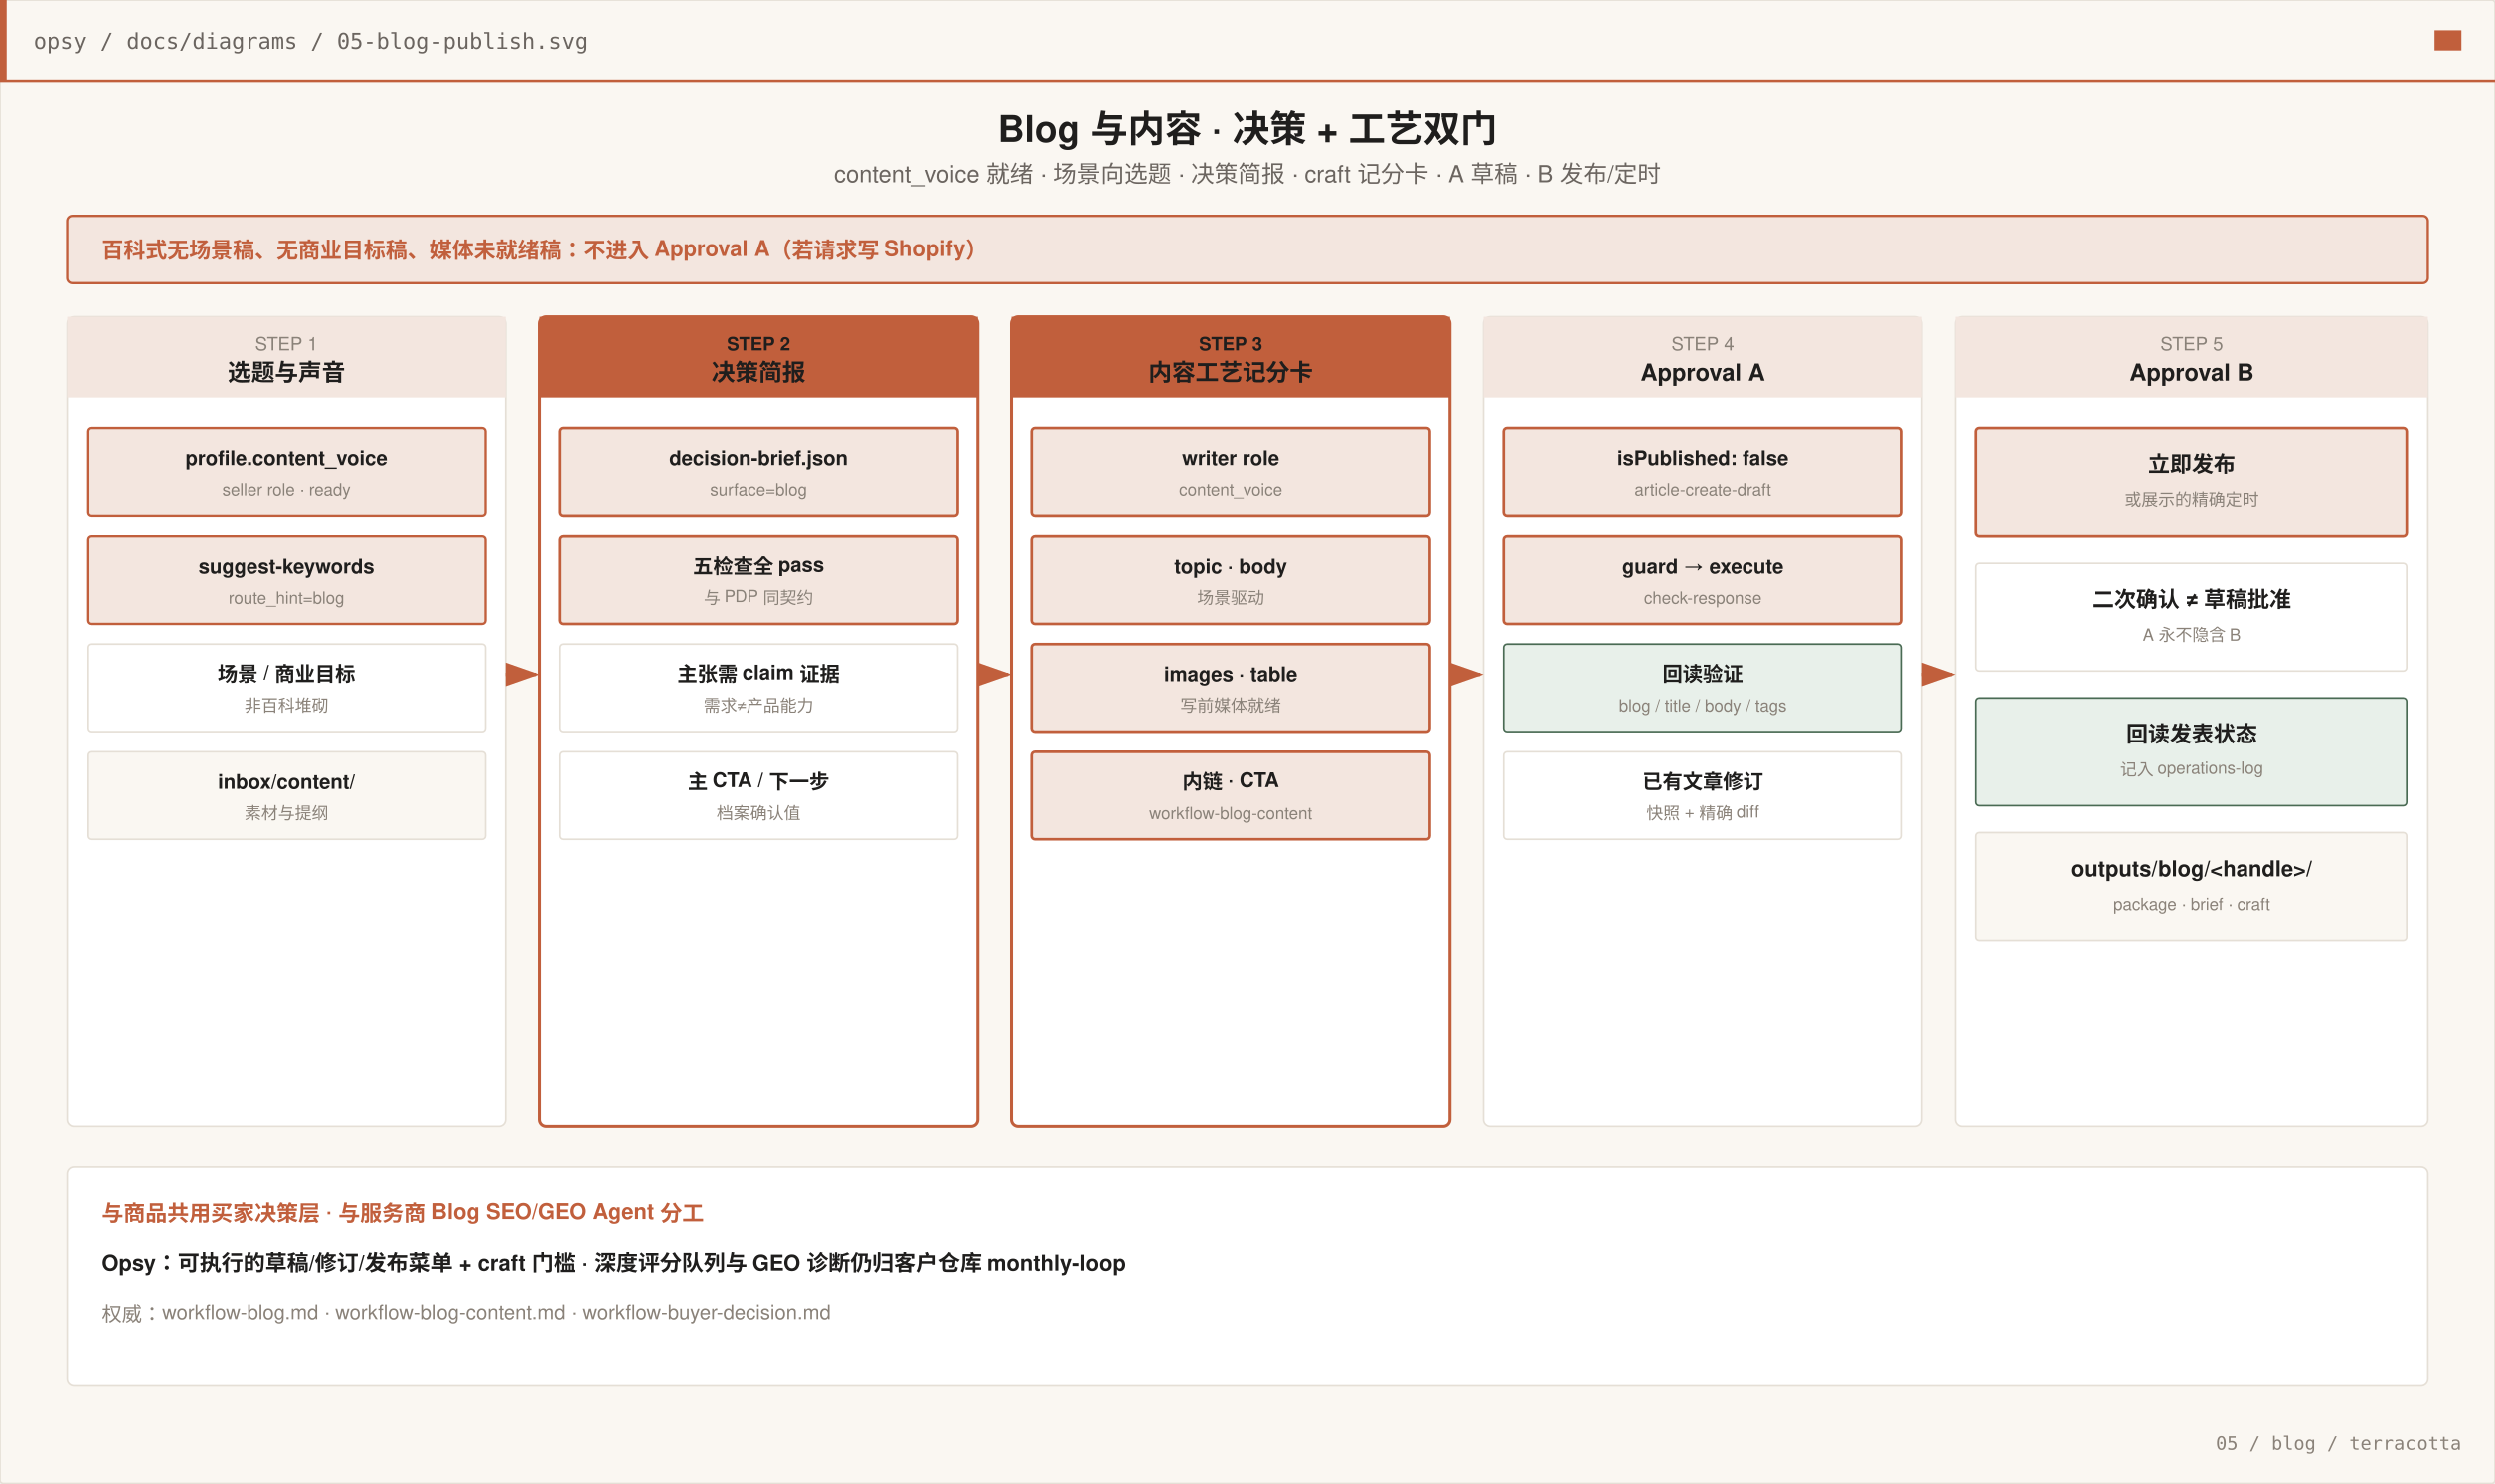
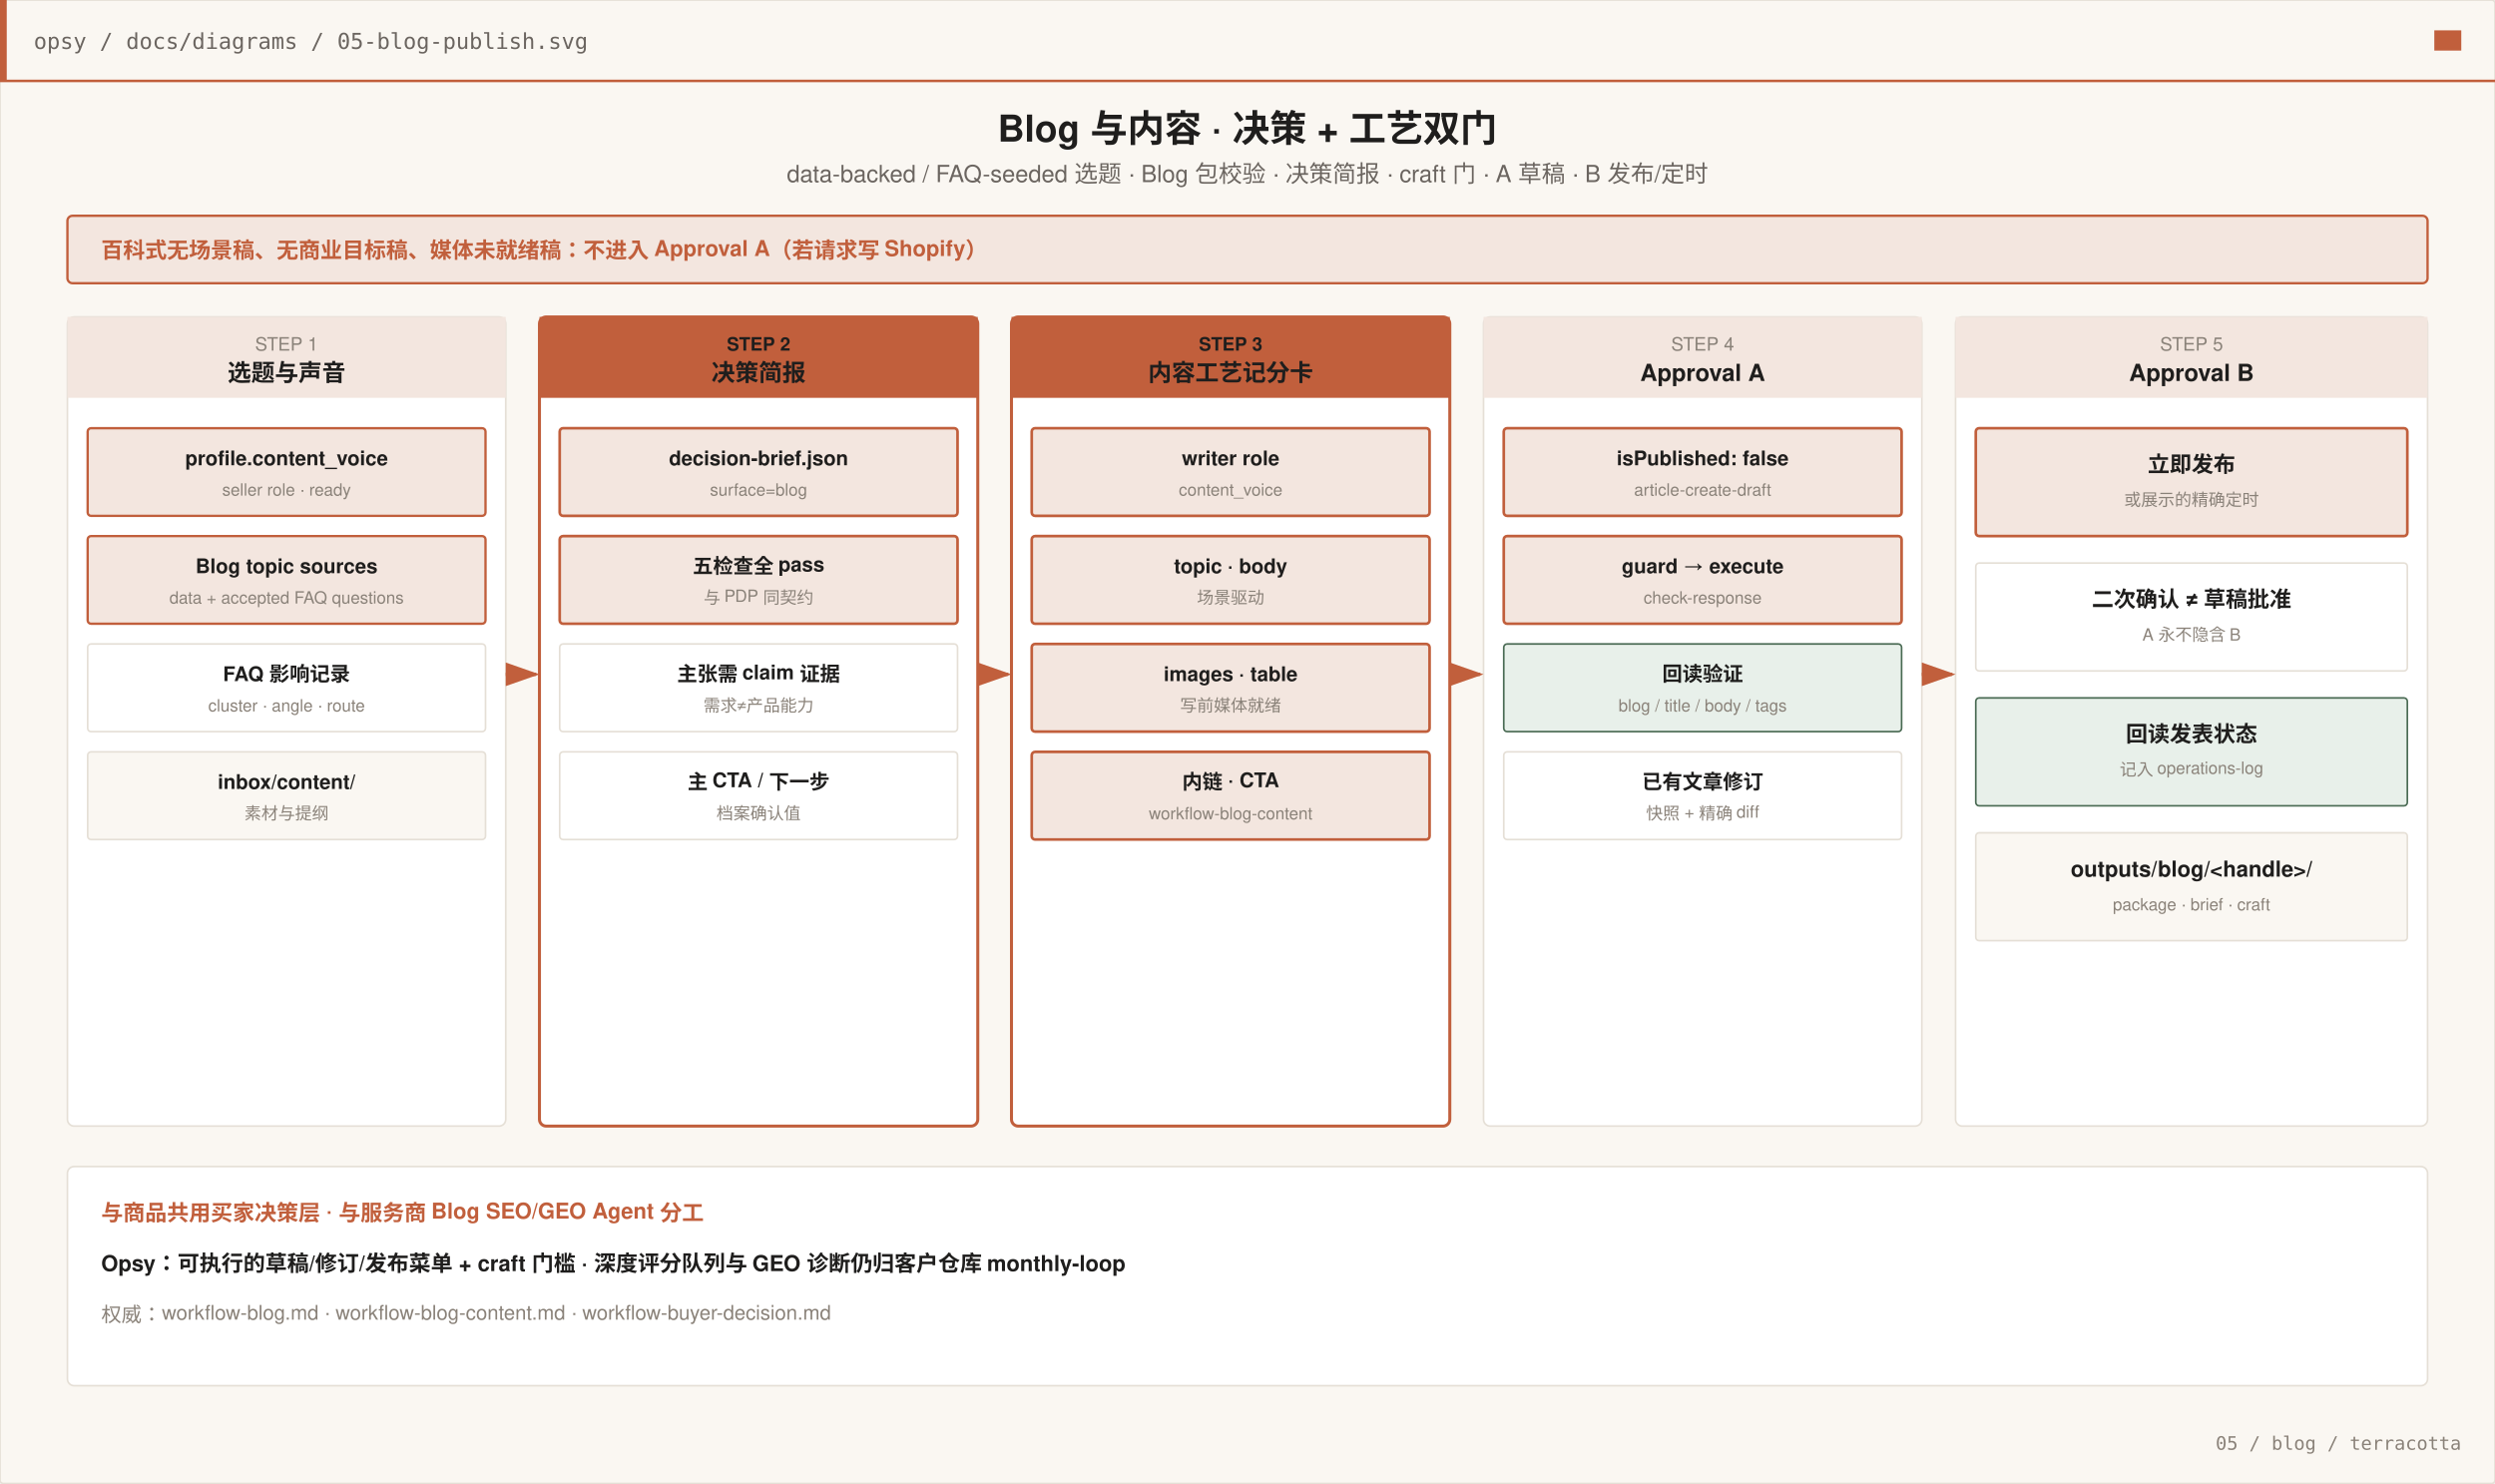
<svg xmlns="http://www.w3.org/2000/svg" viewBox="0 0 1480 880" width="1480" height="880" role="img" aria-label="Opsy blog draft and publish flow">
  <defs>
    <marker id="a05" markerWidth="10" markerHeight="7" refX="9" refY="3.5" orient="auto">
      <polygon points="0 0, 10 3.5, 0 7" fill="#C15F3C" />
    </marker>
    <style>
.label { fill: #1F1E1D; font-family: Helvetica, Arial, "PingFang SC", "Microsoft YaHei", sans-serif; font-weight: 600; }
.label-sub { fill: #6B6560; font-family: Helvetica, Arial, "PingFang SC", "Microsoft YaHei", sans-serif; font-weight: 400; }
.label-tiny { fill: #8A8279; font-family: Helvetica, Arial, "PingFang SC", "Microsoft YaHei", sans-serif; font-weight: 400; }
.label-accent { fill: #C15F3C; font-family: Helvetica, Arial, "PingFang SC", "Microsoft YaHei", sans-serif; font-weight: 600; }
.mono { font-family: Consolas, Menlo, "Microsoft YaHei", monospace; }
</style>
  </defs>
  <rect width="1480" height="880" rx="2" fill="#FAF7F2" stroke="#E5DFD6" stroke-width="1" />
  <rect x="0" y="0" width="4" height="48" fill="#C15F3C" />
  <line x1="0" y1="48" x2="1480" y2="48" stroke="#C15F3C" stroke-width="1.5" />
  <text x="20" y="29" fill="#6B6560" font-size="13" class="mono">opsy / docs/diagrams / 05-blog-publish.svg</text>
  <rect x="1444" y="18" width="16" height="12" fill="#C15F3C" />
  <text x="740" y="84" text-anchor="middle" class="label" font-size="22">Blog 与内容 · 决策 + 工艺双门</text>
-   <text x="740" y="108" text-anchor="middle" class="label-sub" font-size="14">content_voice 就绪 · 场景向选题 · 决策简报 · craft 记分卡 · A 草稿 · B 发布/定时</text>
+   <text x="740" y="108" text-anchor="middle" class="label-sub" font-size="14">data-backed / FAQ-seeded 选题 · Blog 包校验 · 决策简报 · craft 门 · A 草稿 · B 发布/定时</text>
  <rect x="40" y="128" width="1400" height="40" rx="3" fill="#F3E6DF" stroke="#C15F3C" stroke-width="1.4" />
  <text x="60" y="153" class="label-accent" font-size="13">百科式无场景稿、无商业目标稿、媒体未就绪稿：不进入 Approval A（若请求写 Shopify）</text>
  <rect x="40" y="188" width="260" height="480" rx="4" fill="#FFFFFF" stroke="#E5DFD6" />
  <rect x="40" y="188" width="260" height="48" fill="#F3E6DF" />
  <text x="170" y="208" text-anchor="middle" class="label-tiny" font-size="11">STEP 1</text>
  <text x="170" y="226" text-anchor="middle" class="label" font-size="14">选题与声音</text>
  <rect x="52" y="254" width="236" height="52" rx="2" fill="#F3E6DF" stroke="#C15F3C" stroke-width="1.4" />
  <text x="170" y="276" text-anchor="middle" class="label" font-size="12">profile.content_voice</text>
  <text x="170" y="294" text-anchor="middle" class="label-tiny" font-size="10">seller role · ready</text>
  <rect x="52" y="318" width="236" height="52" rx="2" fill="#F3E6DF" stroke="#C15F3C" stroke-width="1.4" />
-   <text x="170" y="340" text-anchor="middle" class="label" font-size="12">suggest-keywords</text>
-   <text x="170" y="358" text-anchor="middle" class="label-tiny" font-size="10">route_hint=blog</text>
+   <text x="170" y="340" text-anchor="middle" class="label" font-size="12">Blog topic sources</text>
+   <text x="170" y="358" text-anchor="middle" class="label-tiny" font-size="10">data + accepted FAQ questions</text>
  <rect x="52" y="382" width="236" height="52" rx="2" fill="#FFFFFF" stroke="#E5DFD6" />
-   <text x="170" y="404" text-anchor="middle" class="label" font-size="12">场景 / 商业目标</text>
-   <text x="170" y="422" text-anchor="middle" class="label-tiny" font-size="10">非百科堆砌</text>
+   <text x="170" y="404" text-anchor="middle" class="label" font-size="12">FAQ 影响记录</text>
+   <text x="170" y="422" text-anchor="middle" class="label-tiny" font-size="10">cluster · angle · route</text>
  <rect x="52" y="446" width="236" height="52" rx="2" fill="#FAF7F2" stroke="#E5DFD6" />
  <text x="170" y="468" text-anchor="middle" class="label" font-size="12">inbox/content/</text>
  <text x="170" y="486" text-anchor="middle" class="label-tiny" font-size="10">素材与提纲</text>
  <rect x="320" y="188" width="260" height="480" rx="4" fill="#FFFFFF" stroke="#C15F3C" stroke-width="1.8" />
  <rect x="320" y="188" width="260" height="48" fill="#C15F3C" />
  <text x="450" y="208" text-anchor="middle" class="label" font-size="11" fill="#FAF7F2">STEP 2</text>
  <text x="450" y="226" text-anchor="middle" class="label" font-size="14" fill="#FAF7F2">决策简报</text>
  <rect x="332" y="254" width="236" height="52" rx="2" fill="#F3E6DF" stroke="#C15F3C" stroke-width="1.6" />
  <text x="450" y="276" text-anchor="middle" class="label" font-size="12">decision-brief.json</text>
  <text x="450" y="294" text-anchor="middle" class="label-tiny" font-size="10">surface=blog</text>
  <rect x="332" y="318" width="236" height="52" rx="2" fill="#F3E6DF" stroke="#C15F3C" stroke-width="1.6" />
  <text x="450" y="340" text-anchor="middle" class="label" font-size="12">五检查全 pass</text>
  <text x="450" y="358" text-anchor="middle" class="label-tiny" font-size="10">与 PDP 同契约</text>
  <rect x="332" y="382" width="236" height="52" rx="2" fill="#FFFFFF" stroke="#E5DFD6" />
  <text x="450" y="404" text-anchor="middle" class="label" font-size="12">主张需 claim 证据</text>
  <text x="450" y="422" text-anchor="middle" class="label-tiny" font-size="10">需求≠产品能力</text>
  <rect x="332" y="446" width="236" height="52" rx="2" fill="#FFFFFF" stroke="#E5DFD6" />
  <text x="450" y="468" text-anchor="middle" class="label" font-size="12">主 CTA / 下一步</text>
  <text x="450" y="486" text-anchor="middle" class="label-tiny" font-size="10">档案确认值</text>
  <rect x="600" y="188" width="260" height="480" rx="4" fill="#FFFFFF" stroke="#C15F3C" stroke-width="1.8" />
  <rect x="600" y="188" width="260" height="48" fill="#C15F3C" />
  <text x="730" y="208" text-anchor="middle" class="label" font-size="11" fill="#FAF7F2">STEP 3</text>
  <text x="730" y="226" text-anchor="middle" class="label" font-size="14" fill="#FAF7F2">内容工艺记分卡</text>
  <rect x="612" y="254" width="236" height="52" rx="2" fill="#F3E6DF" stroke="#C15F3C" stroke-width="1.6" />
  <text x="730" y="276" text-anchor="middle" class="label" font-size="12">writer role</text>
  <text x="730" y="294" text-anchor="middle" class="label-tiny" font-size="10">content_voice</text>
  <rect x="612" y="318" width="236" height="52" rx="2" fill="#F3E6DF" stroke="#C15F3C" stroke-width="1.6" />
  <text x="730" y="340" text-anchor="middle" class="label" font-size="12">topic · body</text>
  <text x="730" y="358" text-anchor="middle" class="label-tiny" font-size="10">场景驱动</text>
  <rect x="612" y="382" width="236" height="52" rx="2" fill="#F3E6DF" stroke="#C15F3C" stroke-width="1.6" />
  <text x="730" y="404" text-anchor="middle" class="label" font-size="12">images · table</text>
  <text x="730" y="422" text-anchor="middle" class="label-tiny" font-size="10">写前媒体就绪</text>
  <rect x="612" y="446" width="236" height="52" rx="2" fill="#F3E6DF" stroke="#C15F3C" stroke-width="1.6" />
  <text x="730" y="468" text-anchor="middle" class="label" font-size="12">内链 · CTA</text>
  <text x="730" y="486" text-anchor="middle" class="label-tiny" font-size="10">workflow-blog-content</text>
  <rect x="880" y="188" width="260" height="480" rx="4" fill="#FFFFFF" stroke="#E5DFD6" />
  <rect x="880" y="188" width="260" height="48" fill="#F3E6DF" />
  <text x="1010" y="208" text-anchor="middle" class="label-tiny" font-size="11">STEP 4</text>
  <text x="1010" y="226" text-anchor="middle" class="label" font-size="14">Approval A</text>
  <rect x="892" y="254" width="236" height="52" rx="2" fill="#F3E6DF" stroke="#C15F3C" stroke-width="1.6" />
  <text x="1010" y="276" text-anchor="middle" class="label" font-size="12">isPublished: false</text>
  <text x="1010" y="294" text-anchor="middle" class="label-tiny" font-size="10">article-create-draft</text>
  <rect x="892" y="318" width="236" height="52" rx="2" fill="#F3E6DF" stroke="#C15F3C" stroke-width="1.6" />
  <text x="1010" y="340" text-anchor="middle" class="label" font-size="12">guard → execute</text>
  <text x="1010" y="358" text-anchor="middle" class="label-tiny" font-size="10">check-response</text>
  <rect x="892" y="382" width="236" height="52" rx="2" fill="#E8F0EA" stroke="#4A6B54" />
  <text x="1010" y="404" text-anchor="middle" class="label" font-size="12" fill="#4A6B54">回读验证</text>
  <text x="1010" y="422" text-anchor="middle" class="label-tiny" font-size="10">blog / title / body / tags</text>
  <rect x="892" y="446" width="236" height="52" rx="2" fill="#FFFFFF" stroke="#E5DFD6" />
  <text x="1010" y="468" text-anchor="middle" class="label" font-size="12">已有文章修订</text>
  <text x="1010" y="486" text-anchor="middle" class="label-tiny" font-size="10">快照 + 精确 diff</text>
  <rect x="1160" y="188" width="280" height="480" rx="4" fill="#FFFFFF" stroke="#E5DFD6" />
  <rect x="1160" y="188" width="280" height="48" fill="#F3E6DF" />
  <text x="1300" y="208" text-anchor="middle" class="label-tiny" font-size="11">STEP 5</text>
  <text x="1300" y="226" text-anchor="middle" class="label" font-size="14">Approval B</text>
  <rect x="1172" y="254" width="256" height="64" rx="2" fill="#F3E6DF" stroke="#C15F3C" stroke-width="1.6" />
  <text x="1300" y="280" text-anchor="middle" class="label" font-size="13">立即发布</text>
  <text x="1300" y="300" text-anchor="middle" class="label-tiny" font-size="10">或展示的精确定时</text>
  <rect x="1172" y="334" width="256" height="64" rx="2" fill="#FFFFFF" stroke="#E5DFD6" />
  <text x="1300" y="360" text-anchor="middle" class="label" font-size="13">二次确认 ≠ 草稿批准</text>
  <text x="1300" y="380" text-anchor="middle" class="label-tiny" font-size="10">A 永不隐含 B</text>
  <rect x="1172" y="414" width="256" height="64" rx="2" fill="#E8F0EA" stroke="#4A6B54" />
  <text x="1300" y="440" text-anchor="middle" class="label" font-size="13" fill="#4A6B54">回读发表状态</text>
  <text x="1300" y="460" text-anchor="middle" class="label-tiny" font-size="10">记入 operations-log</text>
  <rect x="1172" y="494" width="256" height="64" rx="2" fill="#FAF7F2" stroke="#E5DFD6" />
  <text x="1300" y="520" text-anchor="middle" class="label" font-size="13">outputs/blog/&lt;handle&gt;/</text>
  <text x="1300" y="540" text-anchor="middle" class="label-tiny" font-size="10">package · brief · craft</text>
  <line x1="300" y1="400" x2="318" y2="400" stroke="#C15F3C" stroke-width="2" marker-end="url(#a05)" />
  <line x1="580" y1="400" x2="598" y2="400" stroke="#C15F3C" stroke-width="2" marker-end="url(#a05)" />
  <line x1="860" y1="400" x2="878" y2="400" stroke="#C15F3C" stroke-width="2" marker-end="url(#a05)" />
  <line x1="1140" y1="400" x2="1158" y2="400" stroke="#C15F3C" stroke-width="2" marker-end="url(#a05)" />
  <rect x="40" y="692" width="1400" height="130" rx="4" fill="#FFFFFF" stroke="#E5DFD6" />
  <text x="60" y="724" class="label-accent" font-size="13">与商品共用买家决策层 · 与服务商 Blog SEO/GEO Agent 分工</text>
  <text x="60" y="754" class="label" font-size="13">Opsy：可执行的草稿/修订/发布菜单 + craft 门槛 · 深度评分队列与 GEO 诊断仍归客户仓库 monthly-loop</text>
  <text x="60" y="784" class="label-tiny" font-size="12">权威：workflow-blog.md · workflow-blog-content.md · workflow-buyer-decision.md</text>
  <text x="1460" y="860" text-anchor="end" class="label-tiny mono" font-size="11">05 / blog / terracotta</text>
</svg>
